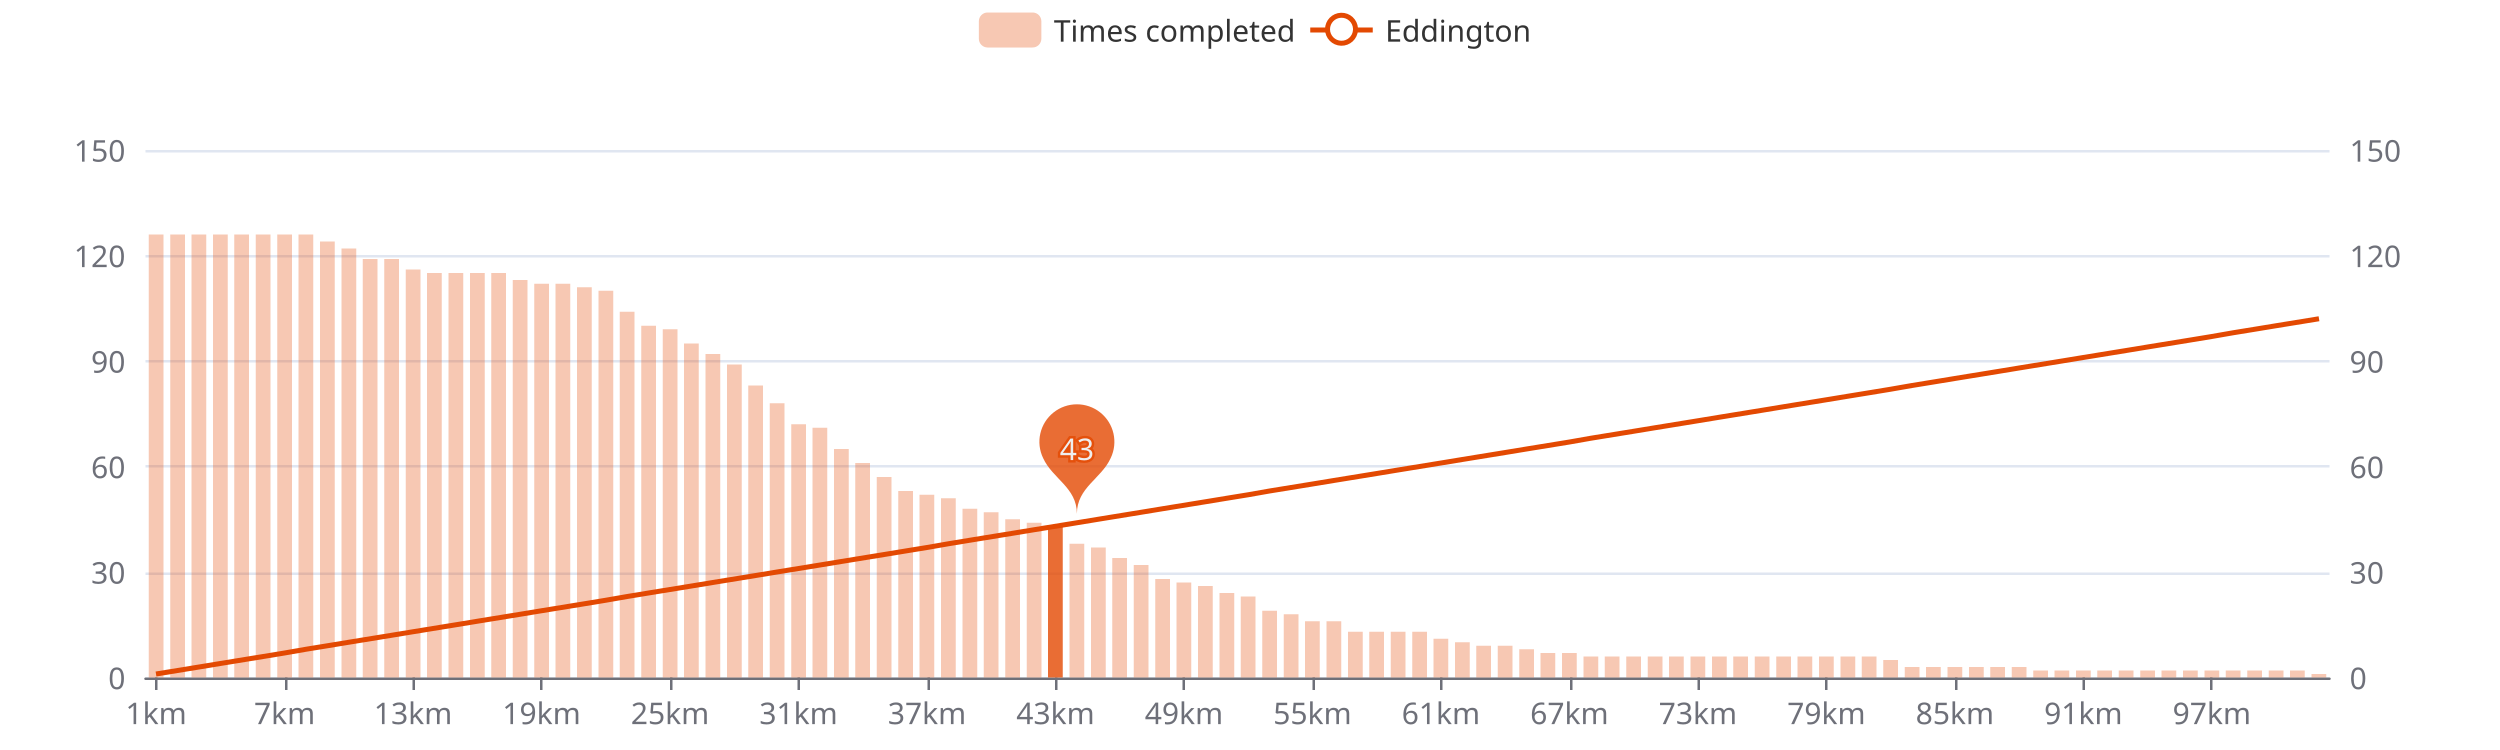
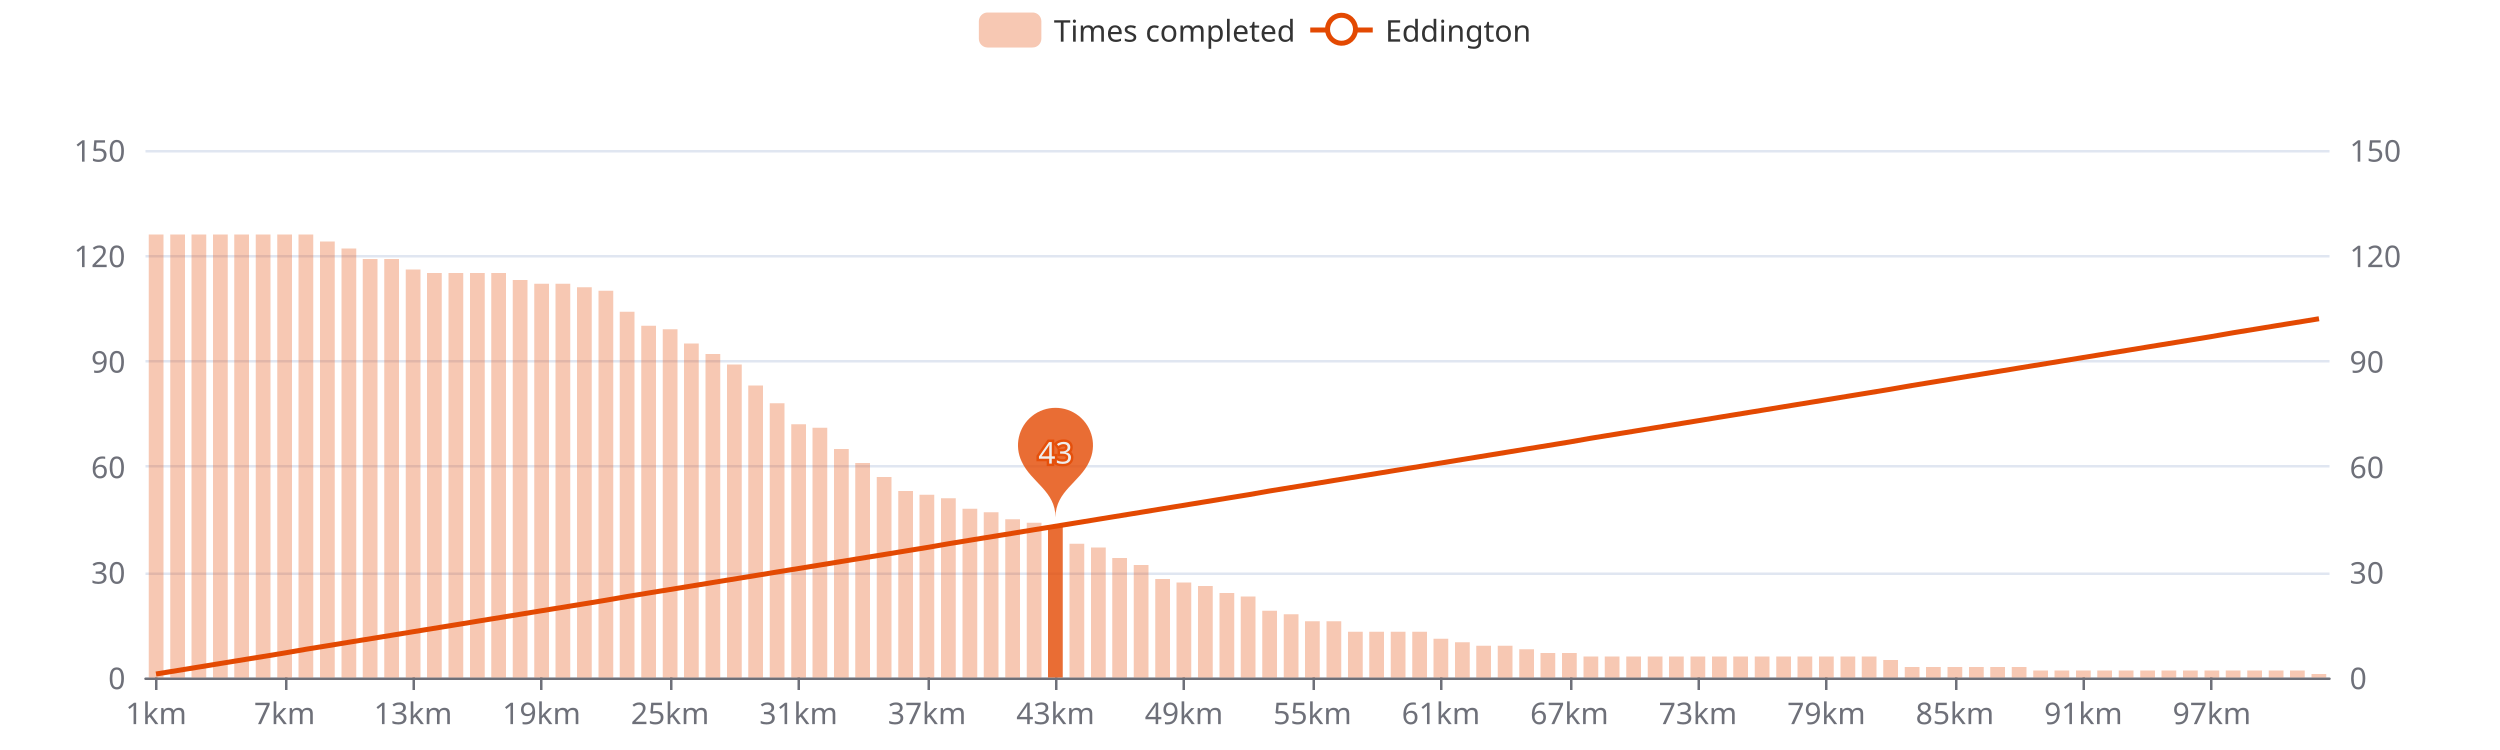
<svg xmlns="http://www.w3.org/2000/svg" width="1000" height="300" version="1.1" baseProfile="full" viewBox="0 0 1000 300">
  <rect width="1000" height="300" x="0" y="0" id="0" fill="#ffffff" />
  <path d="M58.2 271.5L931.8 271.5" fill="none" stroke="#E0E6F1" />
  <path d="M58.2 229.5L931.8 229.5" fill="none" stroke="#E0E6F1" />
  <path d="M58.2 186.5L931.8 186.5" fill="none" stroke="#E0E6F1" />
  <path d="M58.2 144.5L931.8 144.5" fill="none" stroke="#E0E6F1" />
  <path d="M58.2 102.5L931.8 102.5" fill="none" stroke="#E0E6F1" />
  <path d="M58.2 60.5L931.8 60.5" fill="none" stroke="#E0E6F1" />
  <path d="M58.2 271.5L931.8 271.5" fill="none" stroke="#6E7079" stroke-linecap="round" />
  <path d="M62.5 271L62.5 276" fill="none" stroke="#6E7079" />
  <path d="M114.5 271L114.5 276" fill="none" stroke="#6E7079" />
  <path d="M165.5 271L165.5 276" fill="none" stroke="#6E7079" />
  <path d="M216.5 271L216.5 276" fill="none" stroke="#6E7079" />
  <path d="M268.5 271L268.5 276" fill="none" stroke="#6E7079" />
  <path d="M319.5 271L319.5 276" fill="none" stroke="#6E7079" />
  <path d="M371.5 271L371.5 276" fill="none" stroke="#6E7079" />
  <path d="M422.5 271L422.5 276" fill="none" stroke="#6E7079" />
  <path d="M473.5 271L473.5 276" fill="none" stroke="#6E7079" />
  <path d="M525.5 271L525.5 276" fill="none" stroke="#6E7079" />
  <path d="M576.5 271L576.5 276" fill="none" stroke="#6E7079" />
  <path d="M628.5 271L628.5 276" fill="none" stroke="#6E7079" />
  <path d="M679.5 271L679.5 276" fill="none" stroke="#6E7079" />
  <path d="M730.5 271L730.5 276" fill="none" stroke="#6E7079" />
  <path d="M782.5 271L782.5 276" fill="none" stroke="#6E7079" />
  <path d="M833.5 271L833.5 276" fill="none" stroke="#6E7079" />
  <path d="M884.5 271L884.5 276" fill="none" stroke="#6E7079" />
  <text dominant-baseline="central" text-anchor="end" style="font-size:12px;font-family:sans-serif;" transform="translate(50.16 271)" fill="#6E7079">0</text>
  <text dominant-baseline="central" text-anchor="end" style="font-size:12px;font-family:sans-serif;" transform="translate(50.16 228.8)" fill="#6E7079">30</text>
  <text dominant-baseline="central" text-anchor="end" style="font-size:12px;font-family:sans-serif;" transform="translate(50.16 186.6)" fill="#6E7079">60</text>
  <text dominant-baseline="central" text-anchor="end" style="font-size:12px;font-family:sans-serif;" transform="translate(50.16 144.4)" fill="#6E7079">90</text>
  <text dominant-baseline="central" text-anchor="end" style="font-size:12px;font-family:sans-serif;" transform="translate(50.16 102.2)" fill="#6E7079">120</text>
  <text dominant-baseline="central" text-anchor="end" style="font-size:12px;font-family:sans-serif;" transform="translate(50.16 60)" fill="#6E7079">150</text>
  <text dominant-baseline="central" text-anchor="start" style="font-size:12px;font-family:sans-serif;" transform="translate(939.84 271)" fill="#6E7079">0</text>
  <text dominant-baseline="central" text-anchor="start" style="font-size:12px;font-family:sans-serif;" transform="translate(939.84 228.8)" fill="#6E7079">30</text>
  <text dominant-baseline="central" text-anchor="start" style="font-size:12px;font-family:sans-serif;" transform="translate(939.84 186.6)" fill="#6E7079">60</text>
  <text dominant-baseline="central" text-anchor="start" style="font-size:12px;font-family:sans-serif;" transform="translate(939.84 144.4)" fill="#6E7079">90</text>
  <text dominant-baseline="central" text-anchor="start" style="font-size:12px;font-family:sans-serif;" transform="translate(939.84 102.2)" fill="#6E7079">120</text>
  <text dominant-baseline="central" text-anchor="start" style="font-size:12px;font-family:sans-serif;" transform="translate(939.84 60)" fill="#6E7079">150</text>
  <text dominant-baseline="central" text-anchor="middle" style="font-size:12px;font-family:sans-serif;" y="6" transform="translate(62.4427 279)" fill="#6E7079">1km</text>
  <text dominant-baseline="central" text-anchor="middle" style="font-size:12px;font-family:sans-serif;" y="6" transform="translate(113.8357 279)" fill="#6E7079">7km</text>
  <text dominant-baseline="central" text-anchor="middle" style="font-size:12px;font-family:sans-serif;" y="6" transform="translate(165.2286 279)" fill="#6E7079">13km</text>
  <text dominant-baseline="central" text-anchor="middle" style="font-size:12px;font-family:sans-serif;" y="6" transform="translate(216.6216 279)" fill="#6E7079">19km</text>
  <text dominant-baseline="central" text-anchor="middle" style="font-size:12px;font-family:sans-serif;" y="6" transform="translate(268.0145 279)" fill="#6E7079">25km</text>
  <text dominant-baseline="central" text-anchor="middle" style="font-size:12px;font-family:sans-serif;" y="6" transform="translate(319.4075 279)" fill="#6E7079">31km</text>
  <text dominant-baseline="central" text-anchor="middle" style="font-size:12px;font-family:sans-serif;" y="6" transform="translate(370.8004 279)" fill="#6E7079">37km</text>
  <text dominant-baseline="central" text-anchor="middle" style="font-size:12px;font-family:sans-serif;" y="6" transform="translate(422.1933 279)" fill="#6E7079">43km</text>
  <text dominant-baseline="central" text-anchor="middle" style="font-size:12px;font-family:sans-serif;" y="6" transform="translate(473.5863 279)" fill="#6E7079">49km</text>
  <text dominant-baseline="central" text-anchor="middle" style="font-size:12px;font-family:sans-serif;" y="6" transform="translate(524.9792 279)" fill="#6E7079">55km</text>
  <text dominant-baseline="central" text-anchor="middle" style="font-size:12px;font-family:sans-serif;" y="6" transform="translate(576.3722 279)" fill="#6E7079">61km</text>
  <text dominant-baseline="central" text-anchor="middle" style="font-size:12px;font-family:sans-serif;" y="6" transform="translate(627.7651 279)" fill="#6E7079">67km</text>
  <text dominant-baseline="central" text-anchor="middle" style="font-size:12px;font-family:sans-serif;" y="6" transform="translate(679.158 279)" fill="#6E7079">73km</text>
  <text dominant-baseline="central" text-anchor="middle" style="font-size:12px;font-family:sans-serif;" y="6" transform="translate(730.551 279)" fill="#6E7079">79km</text>
  <text dominant-baseline="central" text-anchor="middle" style="font-size:12px;font-family:sans-serif;" y="6" transform="translate(781.9439 279)" fill="#6E7079">85km</text>
  <text dominant-baseline="central" text-anchor="middle" style="font-size:12px;font-family:sans-serif;" y="6" transform="translate(833.3369 279)" fill="#6E7079">91km</text>
  <text dominant-baseline="central" text-anchor="middle" style="font-size:12px;font-family:sans-serif;" y="6" transform="translate(884.7298 279)" fill="#6E7079">97km</text>
  <path d="M59.5 271l5.9 0l0 -177.2l-5.9 0Z" fill="rgb(227,73,2)" fill-opacity="0.3" />
  <path d="M68.1 271l5.9 0l0 -177.2l-5.9 0Z" fill="rgb(227,73,2)" fill-opacity="0.3" />
  <path d="M76.6 271l5.9 0l0 -177.2l-5.9 0Z" fill="rgb(227,73,2)" fill-opacity="0.3" />
  <path d="M85.2 271l5.9 0l0 -177.2l-5.9 0Z" fill="rgb(227,73,2)" fill-opacity="0.3" />
  <path d="M93.7 271l5.9 0l0 -177.2l-5.9 0Z" fill="rgb(227,73,2)" fill-opacity="0.3" />
  <path d="M102.3 271l5.9 0l0 -177.2l-5.9 0Z" fill="rgb(227,73,2)" fill-opacity="0.3" />
  <path d="M110.9 271l5.9 0l0 -177.2l-5.9 0Z" fill="rgb(227,73,2)" fill-opacity="0.3" />
  <path d="M119.4 271l5.9 0l0 -177.2l-5.9 0Z" fill="rgb(227,73,2)" fill-opacity="0.3" />
  <path d="M128 271l5.9 0l0 -174.4l-5.9 0Z" fill="rgb(227,73,2)" fill-opacity="0.3" />
  <path d="M136.6 271l5.9 0l0 -171.6l-5.9 0Z" fill="rgb(227,73,2)" fill-opacity="0.3" />
  <path d="M145.1 271l5.9 0l0 -167.4l-5.9 0Z" fill="rgb(227,73,2)" fill-opacity="0.3" />
  <path d="M153.7 271l5.9 0l0 -167.4l-5.9 0Z" fill="rgb(227,73,2)" fill-opacity="0.3" />
  <path d="M162.3 271l5.9 0l0 -163.2l-5.9 0Z" fill="rgb(227,73,2)" fill-opacity="0.3" />
  <path d="M170.8 271l5.9 0l0 -161.8l-5.9 0Z" fill="rgb(227,73,2)" fill-opacity="0.3" />
  <path d="M179.4 271l5.9 0l0 -161.8l-5.9 0Z" fill="rgb(227,73,2)" fill-opacity="0.3" />
  <path d="M188 271l5.9 0l0 -161.8l-5.9 0Z" fill="rgb(227,73,2)" fill-opacity="0.3" />
  <path d="M196.5 271l5.9 0l0 -161.8l-5.9 0Z" fill="rgb(227,73,2)" fill-opacity="0.3" />
  <path d="M205.1 271l5.9 0l0 -159l-5.9 0Z" fill="rgb(227,73,2)" fill-opacity="0.3" />
  <path d="M213.7 271l5.9 0l0 -157.5l-5.9 0Z" fill="rgb(227,73,2)" fill-opacity="0.3" />
  <path d="M222.2 271l5.9 0l0 -157.5l-5.9 0Z" fill="rgb(227,73,2)" fill-opacity="0.3" />
  <path d="M230.8 271l5.9 0l0 -156.1l-5.9 0Z" fill="rgb(227,73,2)" fill-opacity="0.3" />
  <path d="M239.4 271l5.9 0l0 -154.7l-5.9 0Z" fill="rgb(227,73,2)" fill-opacity="0.3" />
  <path d="M247.9 271l5.9 0l0 -146.3l-5.9 0Z" fill="rgb(227,73,2)" fill-opacity="0.3" />
  <path d="M256.5 271l5.9 0l0 -140.7l-5.9 0Z" fill="rgb(227,73,2)" fill-opacity="0.3" />
  <path d="M265.1 271l5.9 0l0 -139.3l-5.9 0Z" fill="rgb(227,73,2)" fill-opacity="0.3" />
  <path d="M273.6 271l5.9 0l0 -133.6l-5.9 0Z" fill="rgb(227,73,2)" fill-opacity="0.3" />
  <path d="M282.2 271l5.9 0l0 -129.4l-5.9 0Z" fill="rgb(227,73,2)" fill-opacity="0.3" />
  <path d="M290.8 271l5.9 0l0 -125.2l-5.9 0Z" fill="rgb(227,73,2)" fill-opacity="0.3" />
  <path d="M299.3 271l5.9 0l0 -116.8l-5.9 0Z" fill="rgb(227,73,2)" fill-opacity="0.3" />
  <path d="M307.9 271l5.9 0l0 -109.7l-5.9 0Z" fill="rgb(227,73,2)" fill-opacity="0.3" />
  <path d="M316.5 271l5.9 0l0 -101.3l-5.9 0Z" fill="rgb(227,73,2)" fill-opacity="0.3" />
  <path d="M325 271l5.9 0l0 -99.9l-5.9 0Z" fill="rgb(227,73,2)" fill-opacity="0.3" />
  <path d="M333.6 271l5.9 0l0 -91.4l-5.9 0Z" fill="rgb(227,73,2)" fill-opacity="0.3" />
  <path d="M342.1 271l5.9 0l0 -85.8l-5.9 0Z" fill="rgb(227,73,2)" fill-opacity="0.3" />
  <path d="M350.7 271l5.9 0l0 -80.2l-5.9 0Z" fill="rgb(227,73,2)" fill-opacity="0.3" />
  <path d="M359.3 271l5.9 0l0 -74.6l-5.9 0Z" fill="rgb(227,73,2)" fill-opacity="0.3" />
  <path d="M367.8 271l5.9 0l0 -73.1l-5.9 0Z" fill="rgb(227,73,2)" fill-opacity="0.3" />
  <path d="M376.4 271l5.9 0l0 -71.7l-5.9 0Z" fill="rgb(227,73,2)" fill-opacity="0.3" />
  <path d="M385 271l5.9 0l0 -67.5l-5.9 0Z" fill="rgb(227,73,2)" fill-opacity="0.3" />
  <path d="M393.5 271l5.9 0l0 -66.1l-5.9 0Z" fill="rgb(227,73,2)" fill-opacity="0.3" />
  <path d="M402.1 271l5.9 0l0 -63.3l-5.9 0Z" fill="rgb(227,73,2)" fill-opacity="0.3" />
  <path d="M410.7 271l5.9 0l0 -61.9l-5.9 0Z" fill="rgb(227,73,2)" fill-opacity="0.3" />
  <path d="M419.2 271l5.9 0l0 -60.5l-5.9 0Z" fill="rgb(227,73,2)" fill-opacity="0.8" />
  <path d="M427.8 271l5.9 0l0 -53.5l-5.9 0Z" fill="rgb(227,73,2)" fill-opacity="0.3" />
  <path d="M436.4 271l5.9 0l0 -52l-5.9 0Z" fill="rgb(227,73,2)" fill-opacity="0.3" />
  <path d="M444.9 271l5.9 0l0 -47.8l-5.9 0Z" fill="rgb(227,73,2)" fill-opacity="0.3" />
  <path d="M453.5 271l5.9 0l0 -45l-5.9 0Z" fill="rgb(227,73,2)" fill-opacity="0.3" />
  <path d="M462.1 271l5.9 0l0 -39.4l-5.9 0Z" fill="rgb(227,73,2)" fill-opacity="0.3" />
  <path d="M470.6 271l5.9 0l0 -38l-5.9 0Z" fill="rgb(227,73,2)" fill-opacity="0.3" />
  <path d="M479.2 271l5.9 0l0 -36.6l-5.9 0Z" fill="rgb(227,73,2)" fill-opacity="0.3" />
  <path d="M487.8 271l5.9 0l0 -33.8l-5.9 0Z" fill="rgb(227,73,2)" fill-opacity="0.3" />
  <path d="M496.3 271l5.9 0l0 -32.4l-5.9 0Z" fill="rgb(227,73,2)" fill-opacity="0.3" />
  <path d="M504.9 271l5.9 0l0 -26.7l-5.9 0Z" fill="rgb(227,73,2)" fill-opacity="0.3" />
  <path d="M513.5 271l5.9 0l0 -25.3l-5.9 0Z" fill="rgb(227,73,2)" fill-opacity="0.3" />
  <path d="M522 271l5.9 0l0 -22.5l-5.9 0Z" fill="rgb(227,73,2)" fill-opacity="0.3" />
  <path d="M530.6 271l5.9 0l0 -22.5l-5.9 0Z" fill="rgb(227,73,2)" fill-opacity="0.3" />
  <path d="M539.2 271l5.9 0l0 -18.3l-5.9 0Z" fill="rgb(227,73,2)" fill-opacity="0.3" />
  <path d="M547.7 271l5.9 0l0 -18.3l-5.9 0Z" fill="rgb(227,73,2)" fill-opacity="0.3" />
  <path d="M556.3 271l5.9 0l0 -18.3l-5.9 0Z" fill="rgb(227,73,2)" fill-opacity="0.3" />
  <path d="M564.9 271l5.9 0l0 -18.3l-5.9 0Z" fill="rgb(227,73,2)" fill-opacity="0.3" />
  <path d="M573.4 271l5.9 0l0 -15.5l-5.9 0Z" fill="rgb(227,73,2)" fill-opacity="0.3" />
  <path d="M582 271l5.9 0l0 -14.1l-5.9 0Z" fill="rgb(227,73,2)" fill-opacity="0.3" />
  <path d="M590.5 271l5.9 0l0 -12.7l-5.9 0Z" fill="rgb(227,73,2)" fill-opacity="0.3" />
  <path d="M599.1 271l5.9 0l0 -12.7l-5.9 0Z" fill="rgb(227,73,2)" fill-opacity="0.3" />
  <path d="M607.7 271l5.9 0l0 -11.3l-5.9 0Z" fill="rgb(227,73,2)" fill-opacity="0.3" />
  <path d="M616.2 271l5.9 0l0 -9.8l-5.9 0Z" fill="rgb(227,73,2)" fill-opacity="0.3" />
  <path d="M624.8 271l5.9 0l0 -9.8l-5.9 0Z" fill="rgb(227,73,2)" fill-opacity="0.3" />
  <path d="M633.4 271l5.9 0l0 -8.4l-5.9 0Z" fill="rgb(227,73,2)" fill-opacity="0.3" />
  <path d="M641.9 271l5.9 0l0 -8.4l-5.9 0Z" fill="rgb(227,73,2)" fill-opacity="0.3" />
  <path d="M650.5 271l5.9 0l0 -8.4l-5.9 0Z" fill="rgb(227,73,2)" fill-opacity="0.3" />
  <path d="M659.1 271l5.9 0l0 -8.4l-5.9 0Z" fill="rgb(227,73,2)" fill-opacity="0.3" />
  <path d="M667.6 271l5.9 0l0 -8.4l-5.9 0Z" fill="rgb(227,73,2)" fill-opacity="0.3" />
  <path d="M676.2 271l5.9 0l0 -8.4l-5.9 0Z" fill="rgb(227,73,2)" fill-opacity="0.3" />
  <path d="M684.8 271l5.9 0l0 -8.4l-5.9 0Z" fill="rgb(227,73,2)" fill-opacity="0.3" />
  <path d="M693.3 271l5.9 0l0 -8.4l-5.9 0Z" fill="rgb(227,73,2)" fill-opacity="0.3" />
  <path d="M701.9 271l5.9 0l0 -8.4l-5.9 0Z" fill="rgb(227,73,2)" fill-opacity="0.3" />
  <path d="M710.5 271l5.9 0l0 -8.4l-5.9 0Z" fill="rgb(227,73,2)" fill-opacity="0.3" />
  <path d="M719 271l5.9 0l0 -8.4l-5.9 0Z" fill="rgb(227,73,2)" fill-opacity="0.3" />
  <path d="M727.6 271l5.9 0l0 -8.4l-5.9 0Z" fill="rgb(227,73,2)" fill-opacity="0.3" />
  <path d="M736.2 271l5.9 0l0 -8.4l-5.9 0Z" fill="rgb(227,73,2)" fill-opacity="0.3" />
  <path d="M744.7 271l5.9 0l0 -8.4l-5.9 0Z" fill="rgb(227,73,2)" fill-opacity="0.3" />
  <path d="M753.3 271l5.9 0l0 -7l-5.9 0Z" fill="rgb(227,73,2)" fill-opacity="0.3" />
  <path d="M761.9 271l5.9 0l0 -4.2l-5.9 0Z" fill="rgb(227,73,2)" fill-opacity="0.3" />
  <path d="M770.4 271l5.9 0l0 -4.2l-5.9 0Z" fill="rgb(227,73,2)" fill-opacity="0.3" />
  <path d="M779 271l5.9 0l0 -4.2l-5.9 0Z" fill="rgb(227,73,2)" fill-opacity="0.3" />
  <path d="M787.6 271l5.9 0l0 -4.2l-5.9 0Z" fill="rgb(227,73,2)" fill-opacity="0.3" />
  <path d="M796.1 271l5.9 0l0 -4.2l-5.9 0Z" fill="rgb(227,73,2)" fill-opacity="0.3" />
  <path d="M804.7 271l5.9 0l0 -4.2l-5.9 0Z" fill="rgb(227,73,2)" fill-opacity="0.3" />
  <path d="M813.3 271l5.9 0l0 -2.8l-5.9 0Z" fill="rgb(227,73,2)" fill-opacity="0.3" />
  <path d="M821.8 271l5.9 0l0 -2.8l-5.9 0Z" fill="rgb(227,73,2)" fill-opacity="0.3" />
  <path d="M830.4 271l5.9 0l0 -2.8l-5.9 0Z" fill="rgb(227,73,2)" fill-opacity="0.3" />
  <path d="M838.9 271l5.9 0l0 -2.8l-5.9 0Z" fill="rgb(227,73,2)" fill-opacity="0.3" />
  <path d="M847.5 271l5.9 0l0 -2.8l-5.9 0Z" fill="rgb(227,73,2)" fill-opacity="0.3" />
  <path d="M856.1 271l5.9 0l0 -2.8l-5.9 0Z" fill="rgb(227,73,2)" fill-opacity="0.3" />
  <path d="M864.6 271l5.9 0l0 -2.8l-5.9 0Z" fill="rgb(227,73,2)" fill-opacity="0.3" />
  <path d="M873.2 271l5.9 0l0 -2.8l-5.9 0Z" fill="rgb(227,73,2)" fill-opacity="0.3" />
  <path d="M881.8 271l5.9 0l0 -2.8l-5.9 0Z" fill="rgb(227,73,2)" fill-opacity="0.3" />
  <path d="M890.3 271l5.9 0l0 -2.8l-5.9 0Z" fill="rgb(227,73,2)" fill-opacity="0.3" />
  <path d="M898.9 271l5.9 0l0 -2.8l-5.9 0Z" fill="rgb(227,73,2)" fill-opacity="0.3" />
  <path d="M907.5 271l5.9 0l0 -2.8l-5.9 0Z" fill="rgb(227,73,2)" fill-opacity="0.3" />
  <path d="M916 271l5.9 0l0 -2.8l-5.9 0Z" fill="rgb(227,73,2)" fill-opacity="0.3" />
  <path d="M924.6 271l5.9 0l0 -1.4l-5.9 0Z" fill="rgb(227,73,2)" fill-opacity="0.3" />
  <path d="M-5 -5l226.9 0l0 24l-226.9 0Z" transform="translate(391.54 5)" fill="rgb(0,0,0)" fill-opacity="0" stroke="#ccc" stroke-width="0" />
  <path d="M3.5 0L21.5 0A3.5 3.5 0 0 1 25 3.5L25 10.5A3.5 3.5 0 0 1 21.5 14L3.5 14A3.5 3.5 0 0 1 0 10.5L0 3.5A3.5 3.5 0 0 1 3.5 0" transform="translate(391.54 5)" fill="rgb(227,73,2)" fill-opacity="0.3" />
  <text dominant-baseline="central" text-anchor="start" style="font-size:12px;font-family:sans-serif;" xml:space="preserve" x="30" y="7" transform="translate(391.54 5)" fill="#333">Times completed</text>
  <path d="M0 7L25 7" transform="translate(524.1 5)" fill="#000" stroke="#E34902" stroke-width="2" stroke-linecap="butt" stroke-miterlimit="10" />
  <path d="M18.1 7A5.6 5.6 0 1 1 18.1 6.4A5.6 5.6 0 0 1 18.1 7" transform="translate(524.1 5)" fill="#fff" stroke="#E34902" stroke-width="2" stroke-linecap="butt" stroke-miterlimit="10" />
  <text dominant-baseline="central" text-anchor="start" style="font-size:12px;font-family:sans-serif;" x="30" y="7" transform="translate(524.1 5)" fill="#333">Eddington</text>
-   <path d="M-0.54 -0.89A0.6 0.6 0 1 1 0.54 -0.89C0.39 -0.56 0 -0.42 0 0C0 -0.42 -0.39 -0.56 -0.54 -0.89Z" transform="matrix(25,0,0,25,430.7588,205.5133)" fill="rgb(227,73,2)" fill-opacity="0.8" />
-   <text dominant-baseline="central" text-anchor="middle" style="font-size:12px;font-family:sans-serif;" transform="translate(430.7588 179.3705)" fill="#eee" stroke="rgb(227,73,2)" stroke-width="2" paint-order="stroke" stroke-opacity="0.8" stroke-miterlimit="2">43</text>
+   <path d="M-0.54 -0.89A0.6 0.6 0 1 1 0.54 -0.89C0.39 -0.56 0 -0.42 0 0C0 -0.42 -0.39 -0.56 -0.54 -0.89Z" transform="matrix(25,0,0,25,422.1933,206.92)" fill="rgb(227,73,2)" fill-opacity="0.8" />
+   <text dominant-baseline="central" text-anchor="middle" style="font-size:12px;font-family:sans-serif;" transform="translate(422.1933 180.7771)" fill="#eee" stroke="rgb(227,73,2)" stroke-width="2" paint-order="stroke" stroke-opacity="0.8" stroke-miterlimit="2">43</text>
  <g clip-path="url(#zr0-c0)">
    <path d="M62.4 269.6L71 268.2L79.6 266.8L88.1 265.4L96.7 264L105.3 262.6L113.8 261.2L122.4 259.7L131 258.3L139.5 256.9L148.1 255.5L156.7 254.1L165.2 252.7L173.8 251.3L182.4 249.9L190.9 248.5L199.5 247.1L208.1 245.7L216.6 244.3L225.2 242.9L233.8 241.5L242.3 240.1L250.9 238.6L259.4 237.2L268 235.8L276.6 234.4L285.1 233L293.7 231.6L302.3 230.2L310.8 228.8L319.4 227.4L328 226L336.5 224.6L345.1 223.2L353.7 221.8L362.2 220.4L370.8 219L379.4 217.5L387.9 216.1L396.5 214.7L405.1 213.3L413.6 211.9L422.2 210.5L430.8 209.1L439.3 207.7L447.9 206.3L456.5 204.9L465 203.5L473.6 202.1L482.2 200.7L490.7 199.3L499.3 197.9L507.8 196.4L516.4 195L525 193.6L533.5 192.2L542.1 190.8L550.7 189.4L559.2 188L567.8 186.6L576.4 185.2L584.9 183.8L593.5 182.4L602.1 181L610.6 179.6L619.2 178.2L627.8 176.8L636.3 175.3L644.9 173.9L653.5 172.5L662 171.1L670.6 169.7L679.2 168.3L687.7 166.9L696.3 165.5L704.9 164.1L713.4 162.7L722 161.3L730.6 159.9L739.1 158.5L747.7 157.1L756.2 155.7L764.8 154.2L773.4 152.8L781.9 151.4L790.5 150L799.1 148.6L807.6 147.2L816.2 145.8L824.8 144.4L833.3 143L841.9 141.6L850.5 140.2L859 138.8L867.6 137.4L876.2 136L884.7 134.6L893.3 133.1L901.9 131.7L910.4 130.3L919 128.9L927.6 127.5" fill="none" stroke="#E34902" stroke-width="2" stroke-linejoin="bevel" />
  </g>
  <defs>
    <clipPath id="zr0-c0">
      <path d="M57 59l876 0l0 213l-876 0Z" fill="#000" />
    </clipPath>
  </defs>
</svg>
